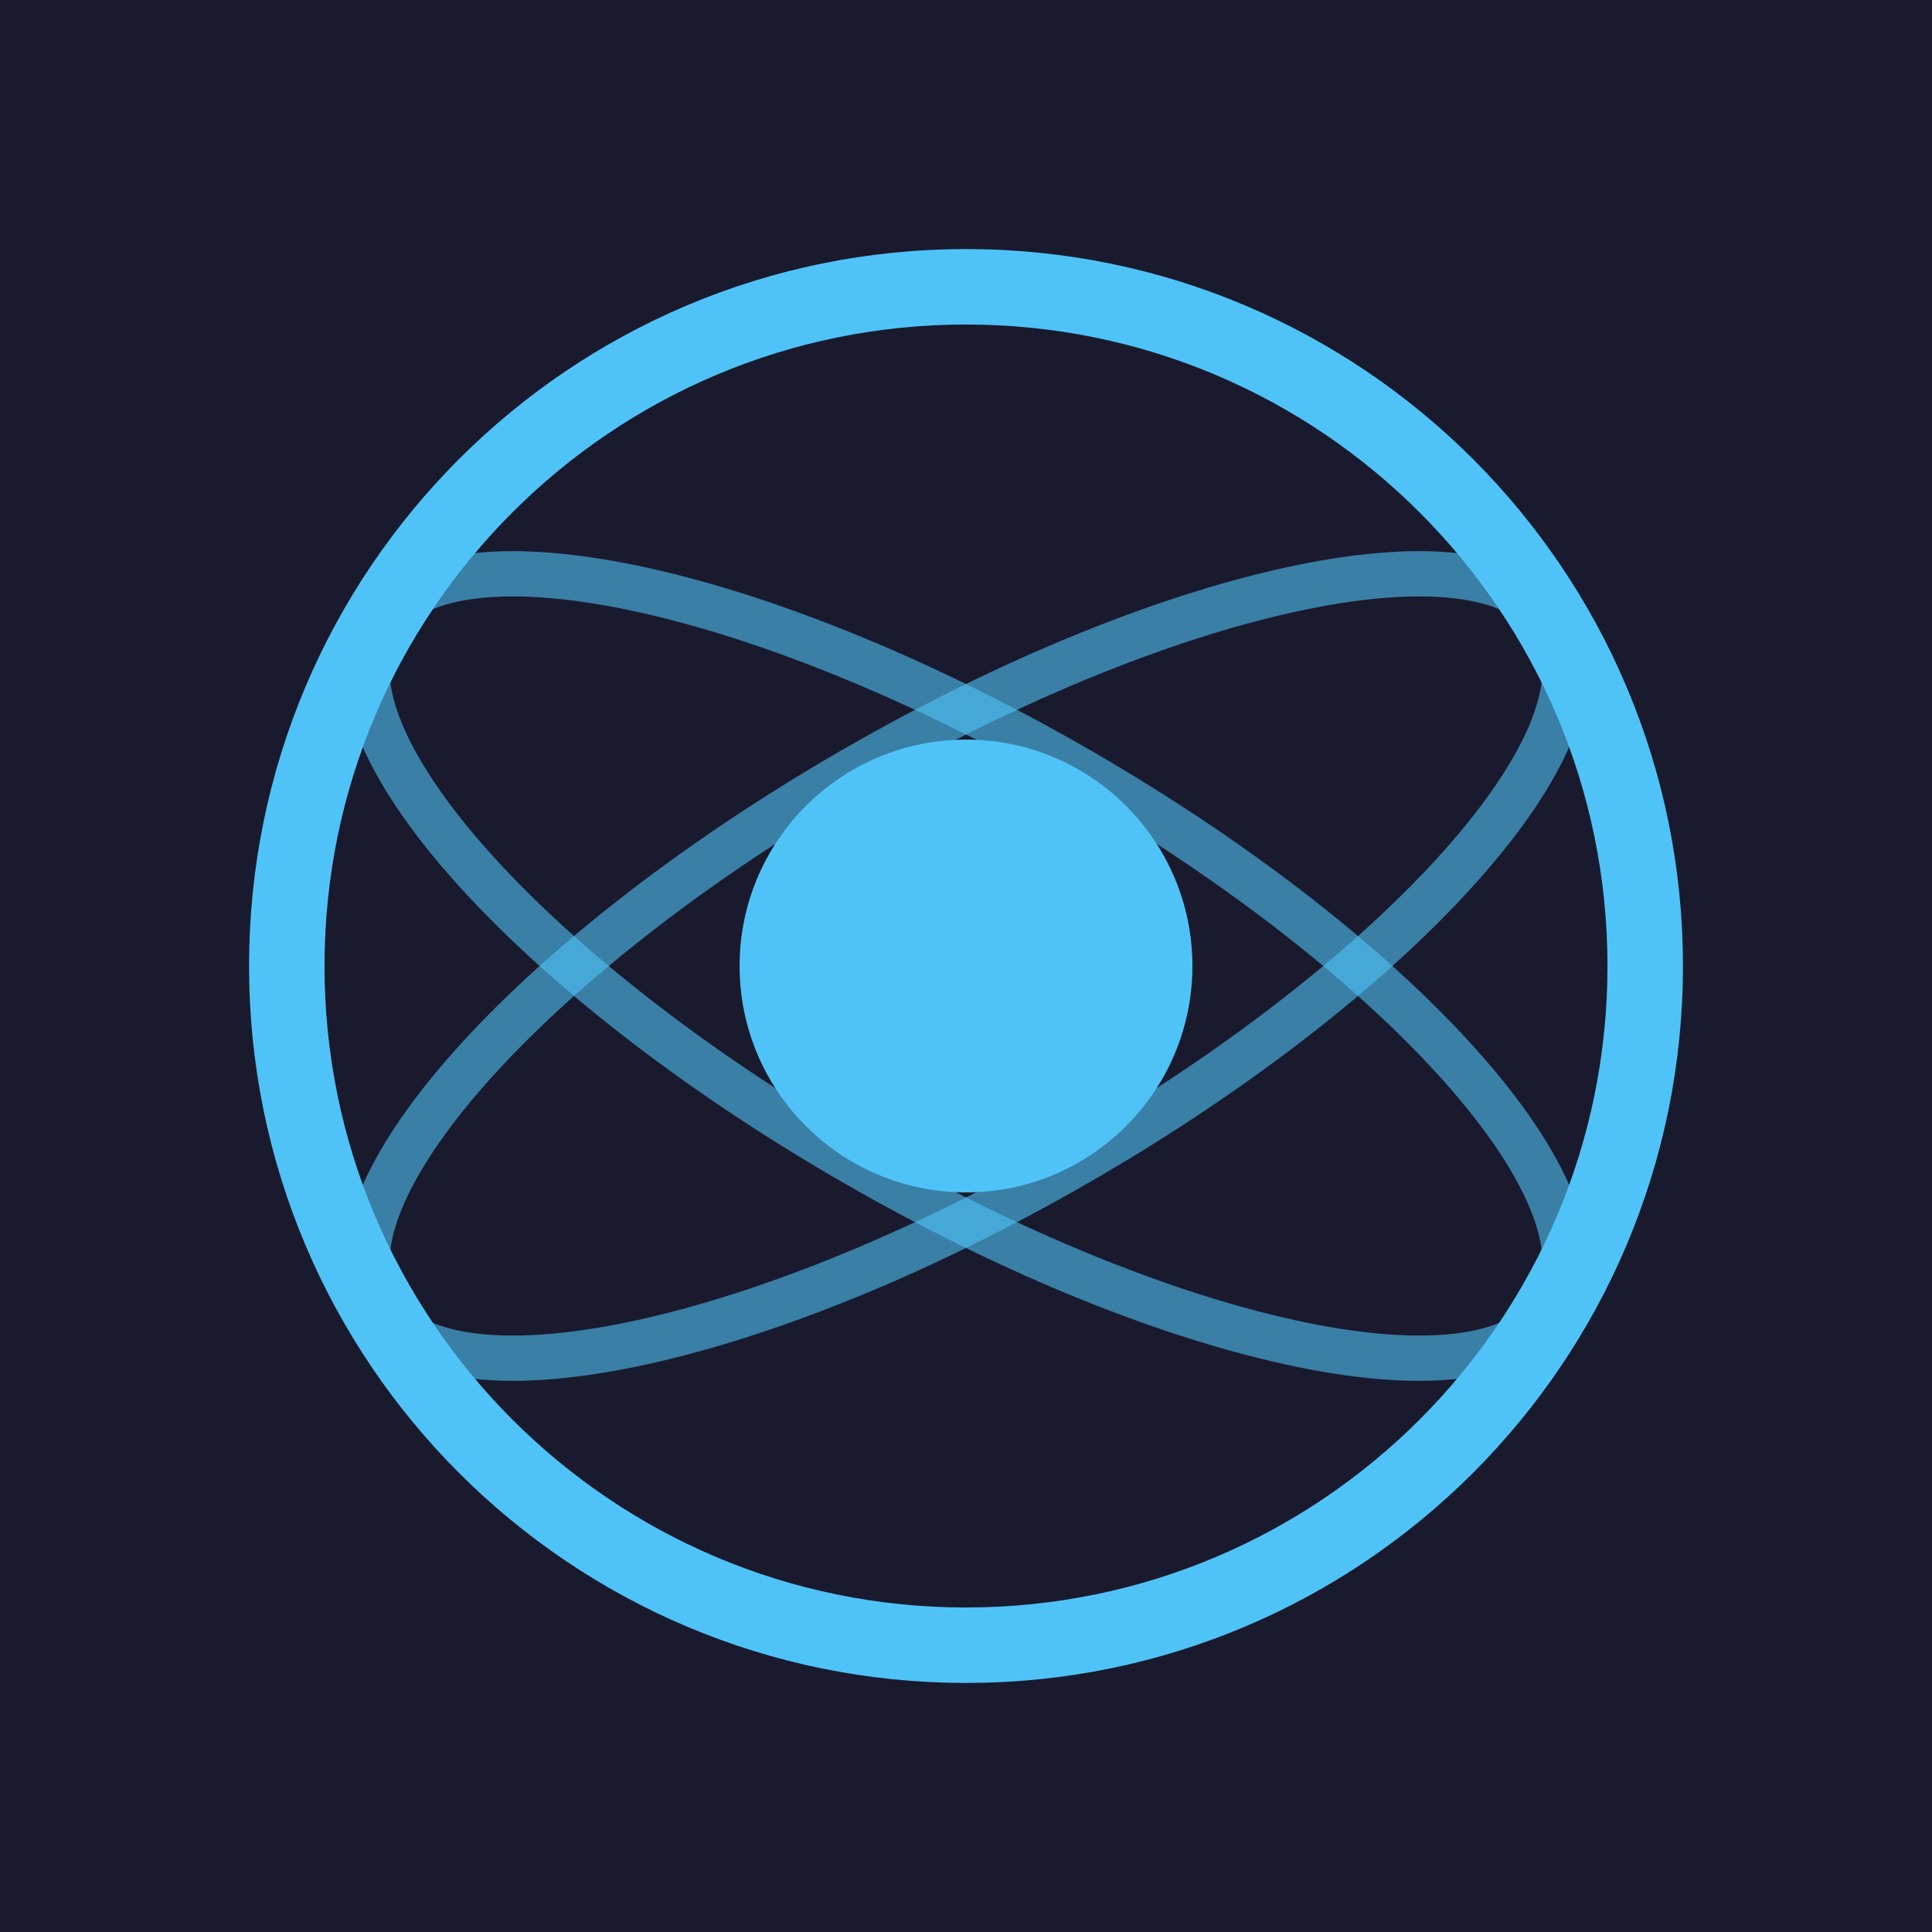
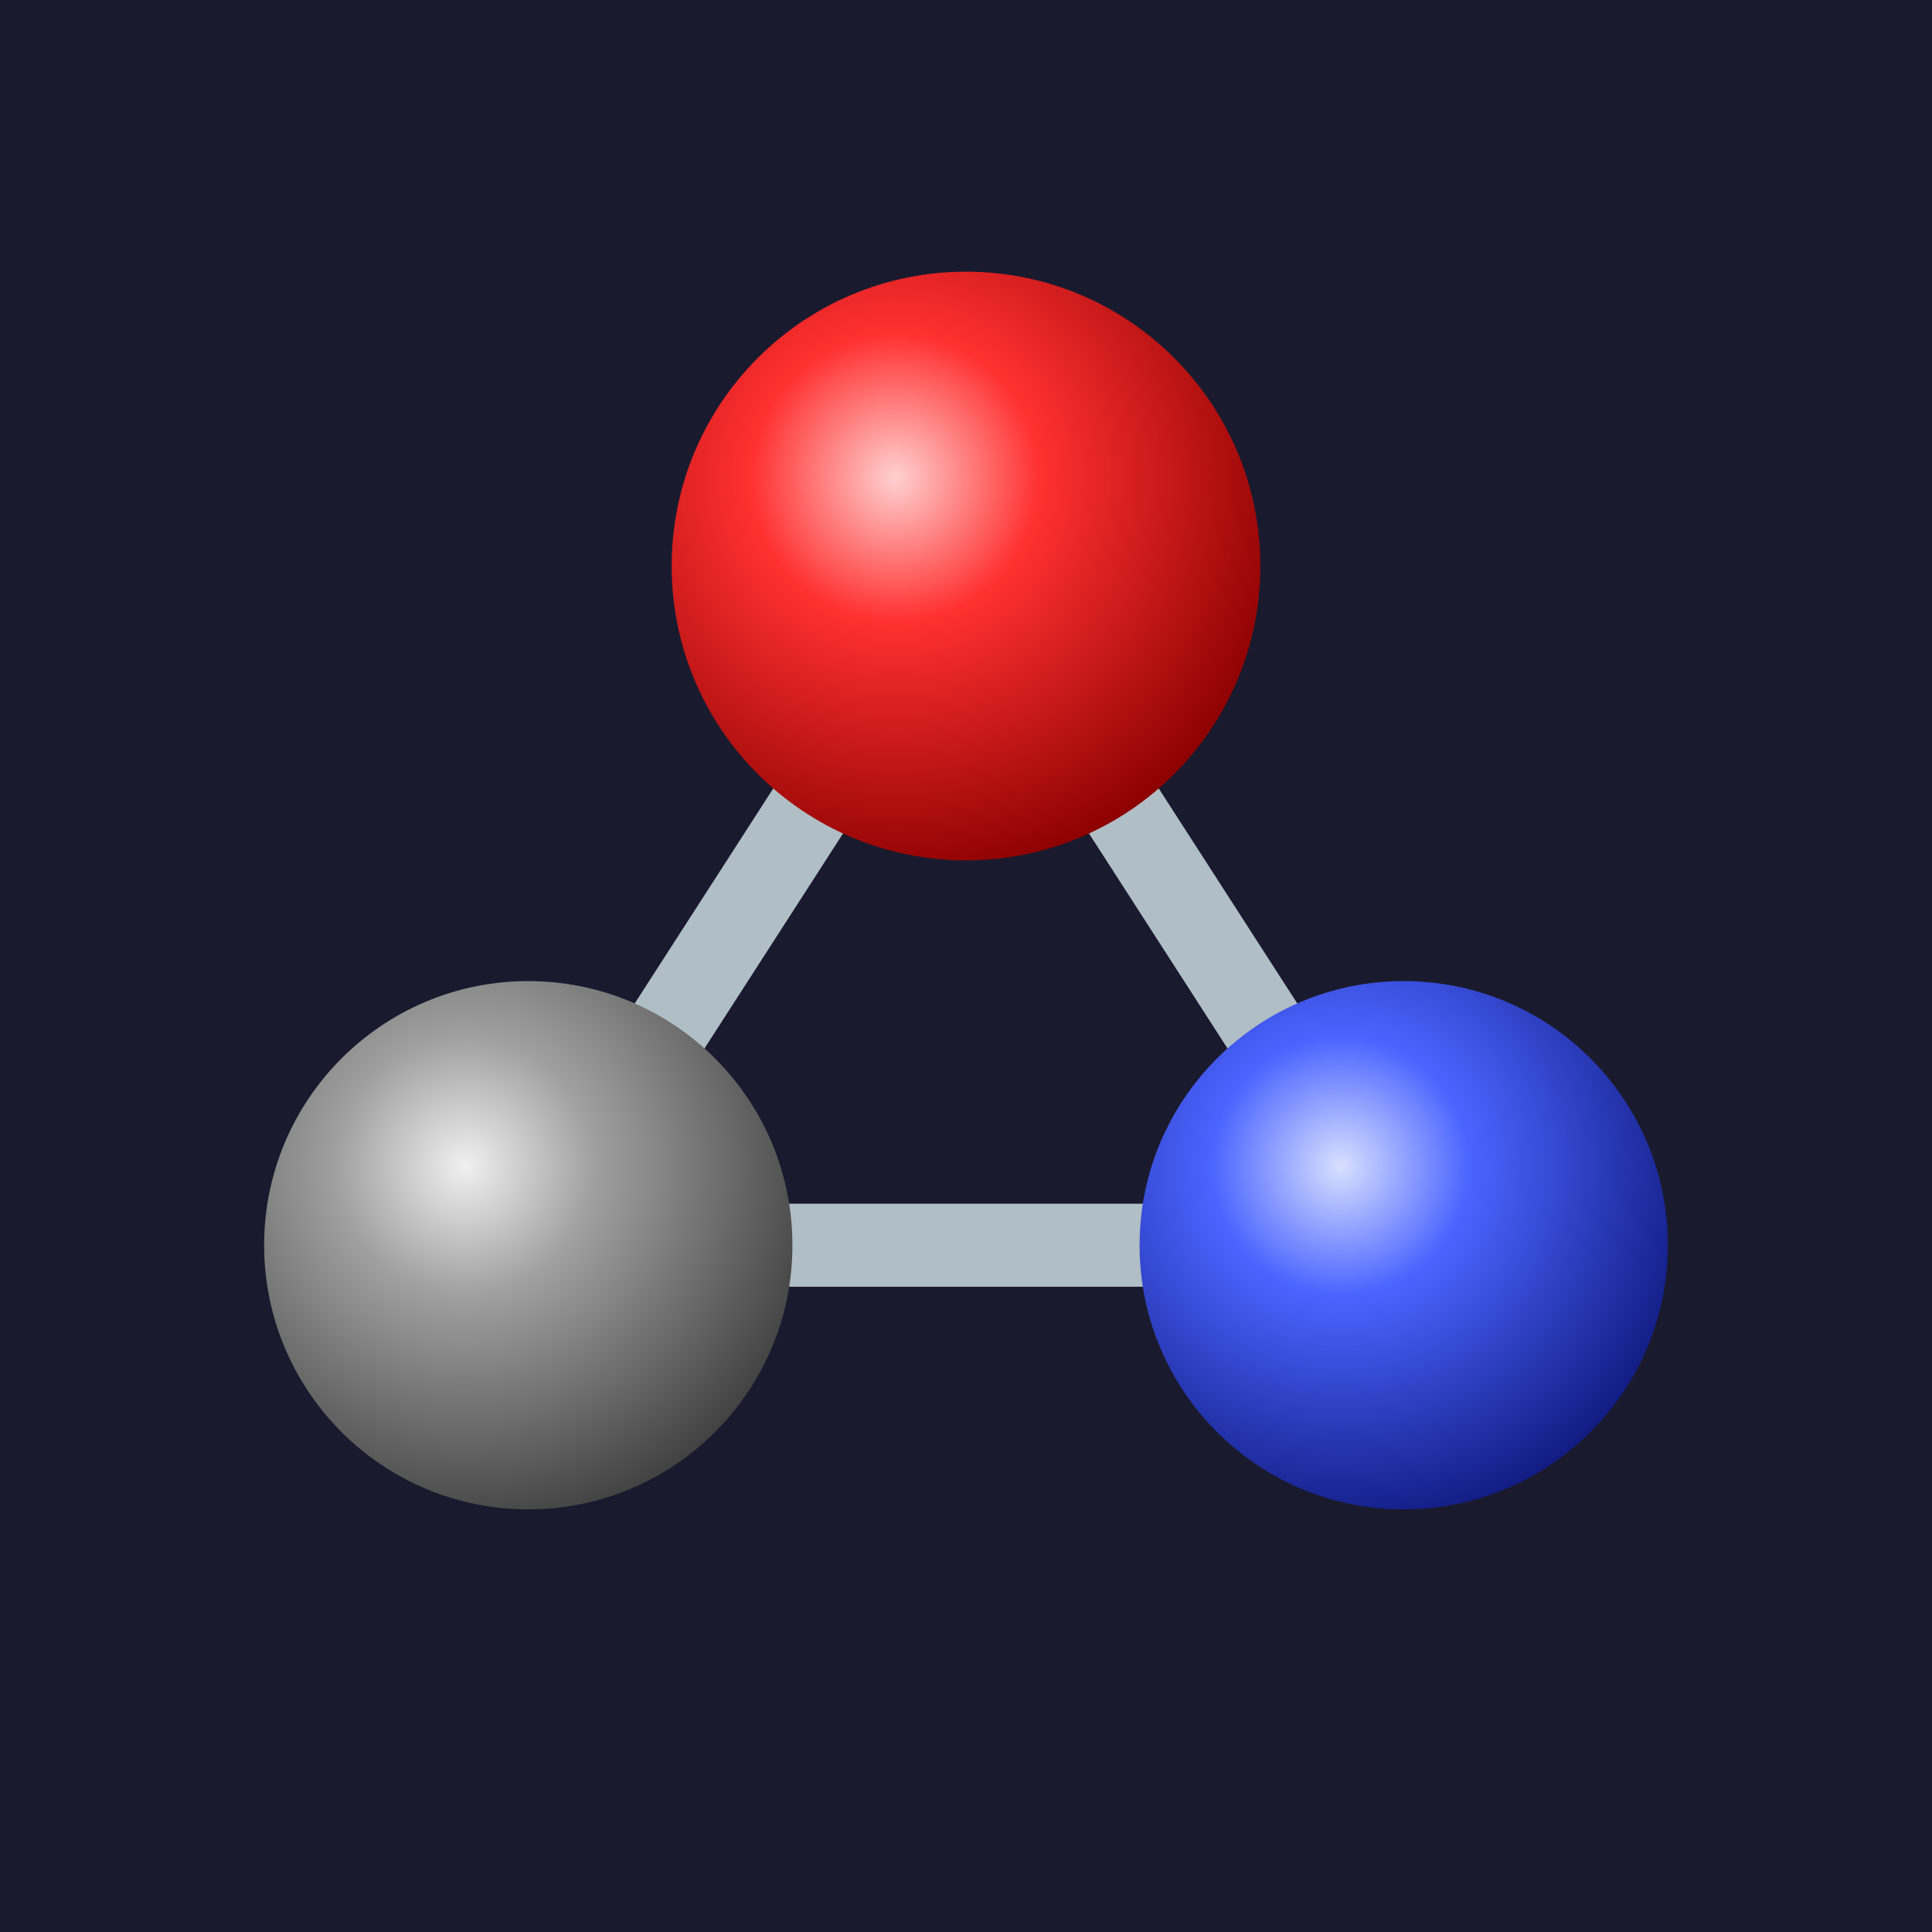
<svg xmlns="http://www.w3.org/2000/svg" viewBox="0 0 512 512">
+   <defs>
+     <radialGradient id="o" cx="0.38" cy="0.35" r="0.7">
+       <stop offset="0" stop-color="#ffd0d0" />
+       <stop offset="0.35" stop-color="#ff3030" />
+       <stop offset="1" stop-color="#8a0000" />
+     </radialGradient>
+     <radialGradient id="c" cx="0.38" cy="0.35" r="0.7">
+       <stop offset="0" stop-color="#f0f0f0" />
+       <stop offset="0.35" stop-color="#a0a0a0" />
+       <stop offset="1" stop-color="#404040" />
+     </radialGradient>
+     <radialGradient id="n" cx="0.38" cy="0.35" r="0.7">
+       <stop offset="0" stop-color="#d8e0ff" />
+       <stop offset="0.35" stop-color="#4a64ff" />
+       <stop offset="1" stop-color="#101a80" />
+     </radialGradient>
+   </defs>
  <rect width="512" height="512" fill="#1a1a2e" />
-   <circle cx="256" cy="256" r="180" fill="none" stroke="#4fc3f7" stroke-width="20" />
-   <circle cx="256" cy="256" r="60" fill="#4fc3f7" />
-   <ellipse cx="256" cy="256" rx="180" ry="60" fill="none" stroke="#4fc3f7" stroke-width="12" opacity="0.6" transform="rotate(30 256 256)" />
-   <ellipse cx="256" cy="256" rx="180" ry="60" fill="none" stroke="#4fc3f7" stroke-width="12" opacity="0.6" transform="rotate(-30 256 256)" />
+   <g stroke="#b0bec5" stroke-width="22" stroke-linecap="round">
+     <line x1="256" y1="150" x2="140" y2="330" />
+     <line x1="256" y1="150" x2="372" y2="330" />
+     <line x1="140" y1="330" x2="372" y2="330" />
+   </g>
+   <circle cx="256" cy="150" r="78" fill="url(#o)" />
+   <circle cx="140" cy="330" r="70" fill="url(#c)" />
+   <circle cx="372" cy="330" r="70" fill="url(#n)" />
</svg>
